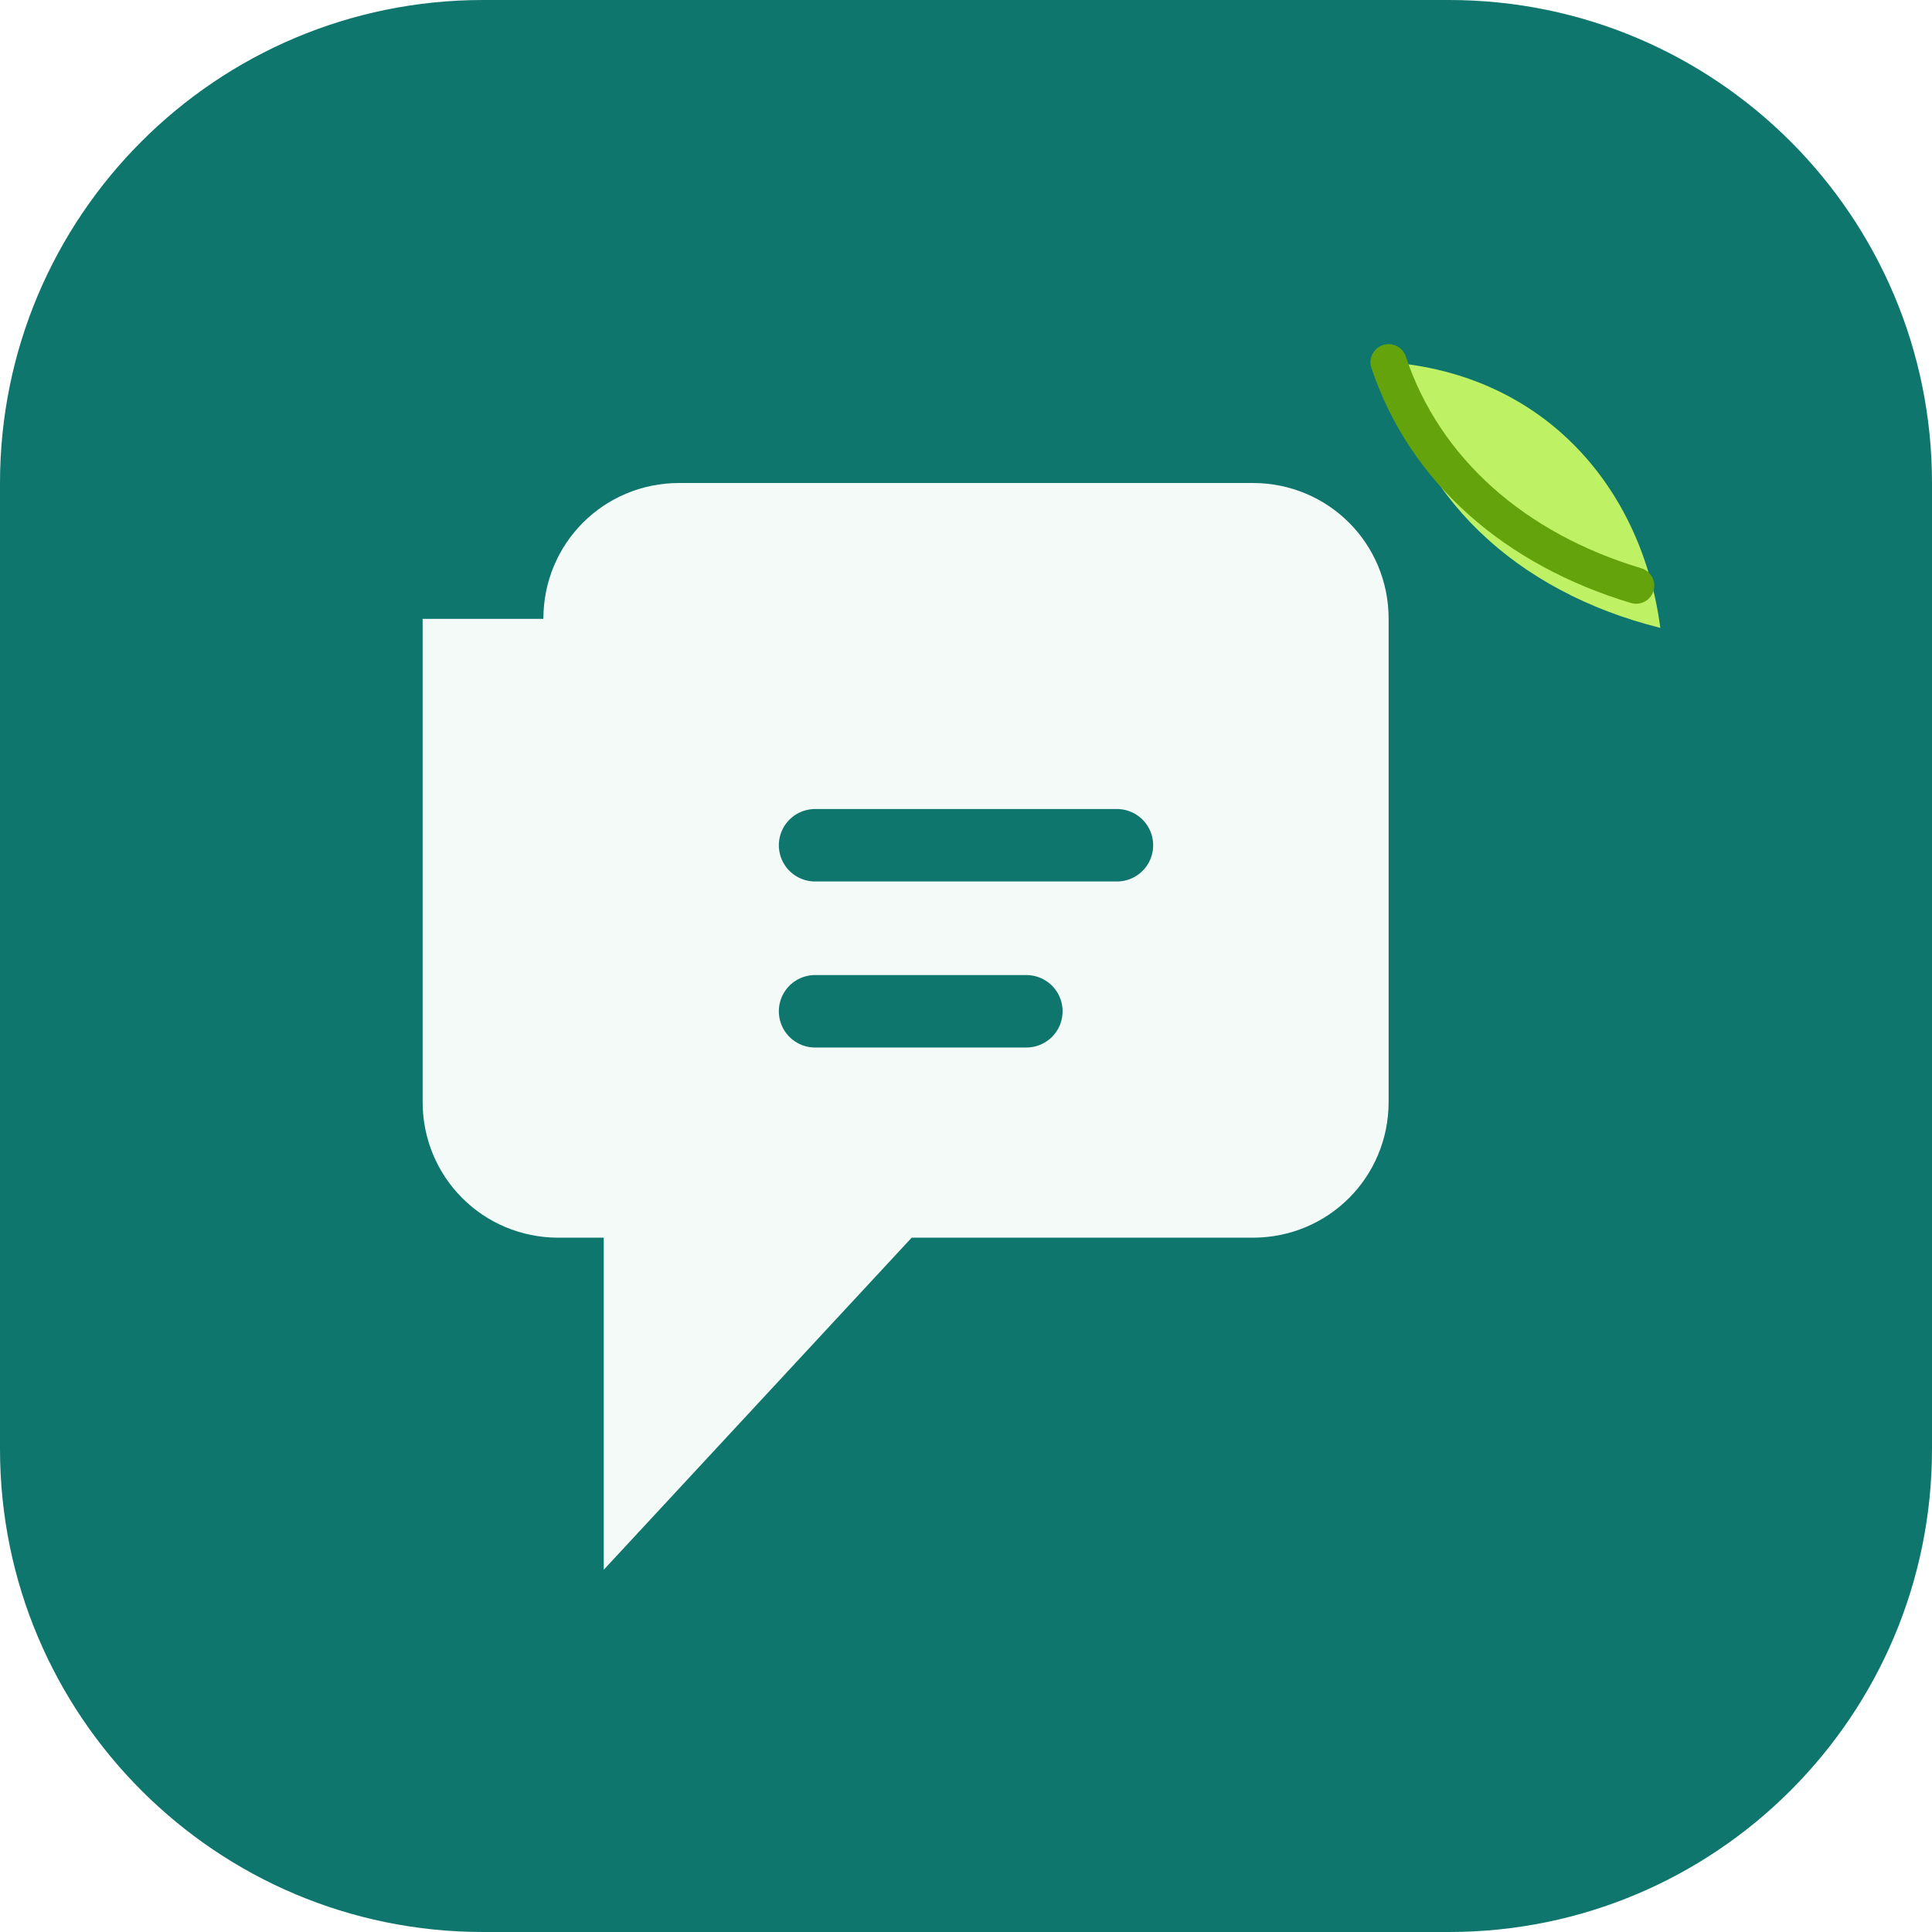
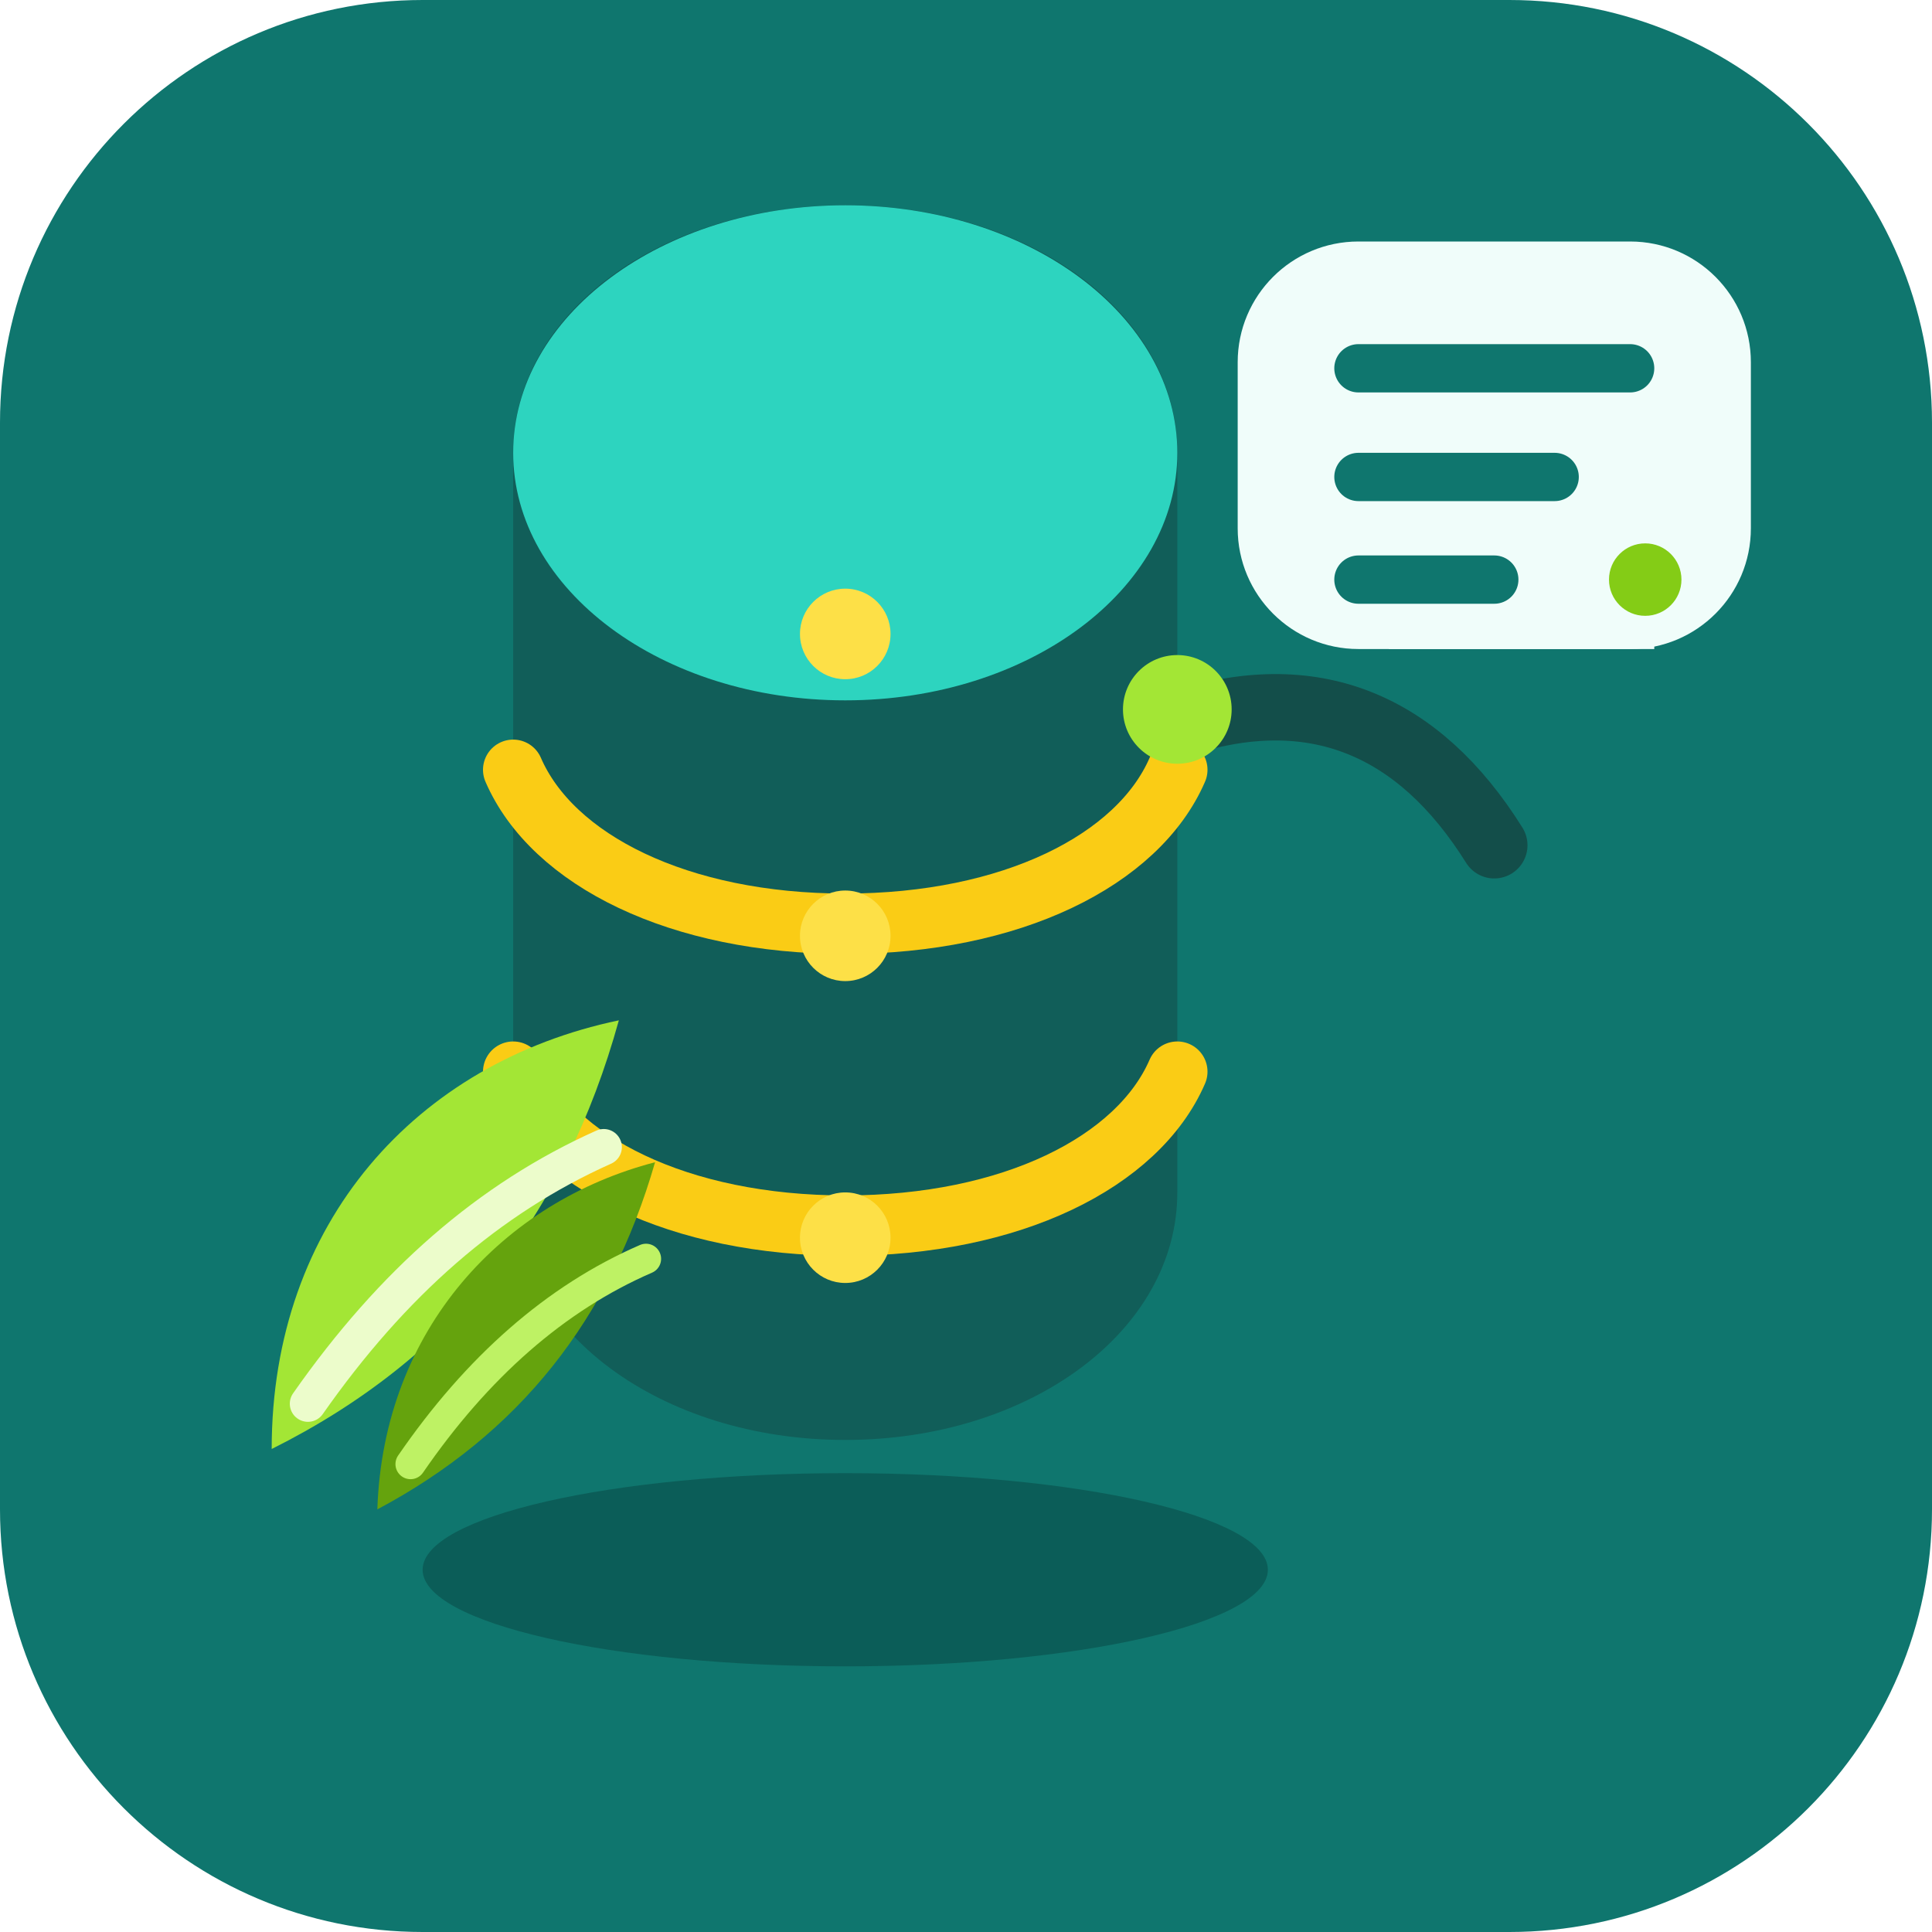
<svg xmlns="http://www.w3.org/2000/svg" viewBox="0 0 64 64" fill="none">
-   <rect width="64" height="64" rx="16" fill="#0f766e" />
-   <path d="M18 20.5c0-2.5 2-4.5 4.5-4.5h19c2.5 0 4.5 2 4.5 4.5v16c0 2.5-2 4.5-4.5 4.5H30.2L20 52v-11h-1.5c-2.5 0-4.5-2-4.5-4.5v-16z" fill="#f4faf8" />
-   <path d="M27 28h10M27 33.5h7" stroke="#0f766e" stroke-width="2.4" stroke-linecap="round" />
-   <path d="M46 12c5.2.4 8.4 4.2 9 8.8-4.8-1.2-8.2-4.4-9-8.8z" fill="#bef264" />
-   <path d="M46 12c1.2 3.6 4.2 6.2 8.2 7.4" stroke="#65a30d" stroke-width="1.2" stroke-linecap="round" />
+   <rect width="64" height="64" rx="14" fill="#0f766e" />
+   <ellipse cx="28" cy="52" rx="14" ry="3.2" fill="#042f2e" opacity="0.35" />
+   <path d="M17 15c0-4.6 4.9-8.2 11-8.2s11 3.6 11 8.2v24.5c0 4.6-4.9 8.2-11 8.2s-11-3.6-11-8.2V15z" fill="#115e59" />
+   <ellipse cx="28" cy="15" rx="11" ry="8.2" fill="#2dd4bf" />
+   <path d="M17 25.5c1.3 3 5.5 5.1 11 5.1s9.7-2.1 11-5.1" stroke="#facc15" stroke-width="2" stroke-linecap="round" />
+   <path d="M17 35.5c1.3 3 5.5 5.1 11 5.1s9.7-2.1 11-5.1" stroke="#facc15" stroke-width="2" stroke-linecap="round" />
+   <circle cx="28" cy="21" r="1.5" fill="#fde047" />
+   <circle cx="28" cy="31" r="1.5" fill="#fde047" />
+   <circle cx="28" cy="41" r="1.5" fill="#fde047" />
+   <path d="M9 48c0-7.5 4.8-12.8 11.5-14.2-1.8 6.5-5.5 11.2-11.5 14.2z" fill="#a3e635" />
+   <path d="M10.2 46.5c2.8-4 6-6.8 9.8-8.5" stroke="#ecfccb" stroke-width="1.2" stroke-linecap="round" />
+   <path d="M12.5 50c.2-6 4.2-10.2 9.2-11.5-1.5 5.2-4.5 9-9.2 11.5z" fill="#65a30d" />
+   <path d="M13.6 48.5c2.2-3.2 4.8-5.5 7.8-6.8" stroke="#bef264" stroke-width="1" stroke-linecap="round" />
+   <path d="M39 24c4.5-1.5 8 0 10.5 4" stroke="#134e4a" stroke-width="2.2" stroke-linecap="round" />
+   <circle cx="39" cy="23.5" r="1.8" fill="#a3e635" />
+   <rect x="41" y="8" width="17" height="13.5" rx="4" fill="#f0fdfa" />
+   <path d="M46 21.5l2.8-3.5h4.2c1 0 1.8.8 1.8 1.8v1.7H46z" fill="#f0fdfa" />
+   <path d="M45 12.2h9M45 15.8h6.5M45 19.2h4.5" stroke="#0f766e" stroke-width="1.6" stroke-linecap="round" />
+   <circle cx="54.5" cy="19.2" r="1.2" fill="#84cc16" />
</svg>
